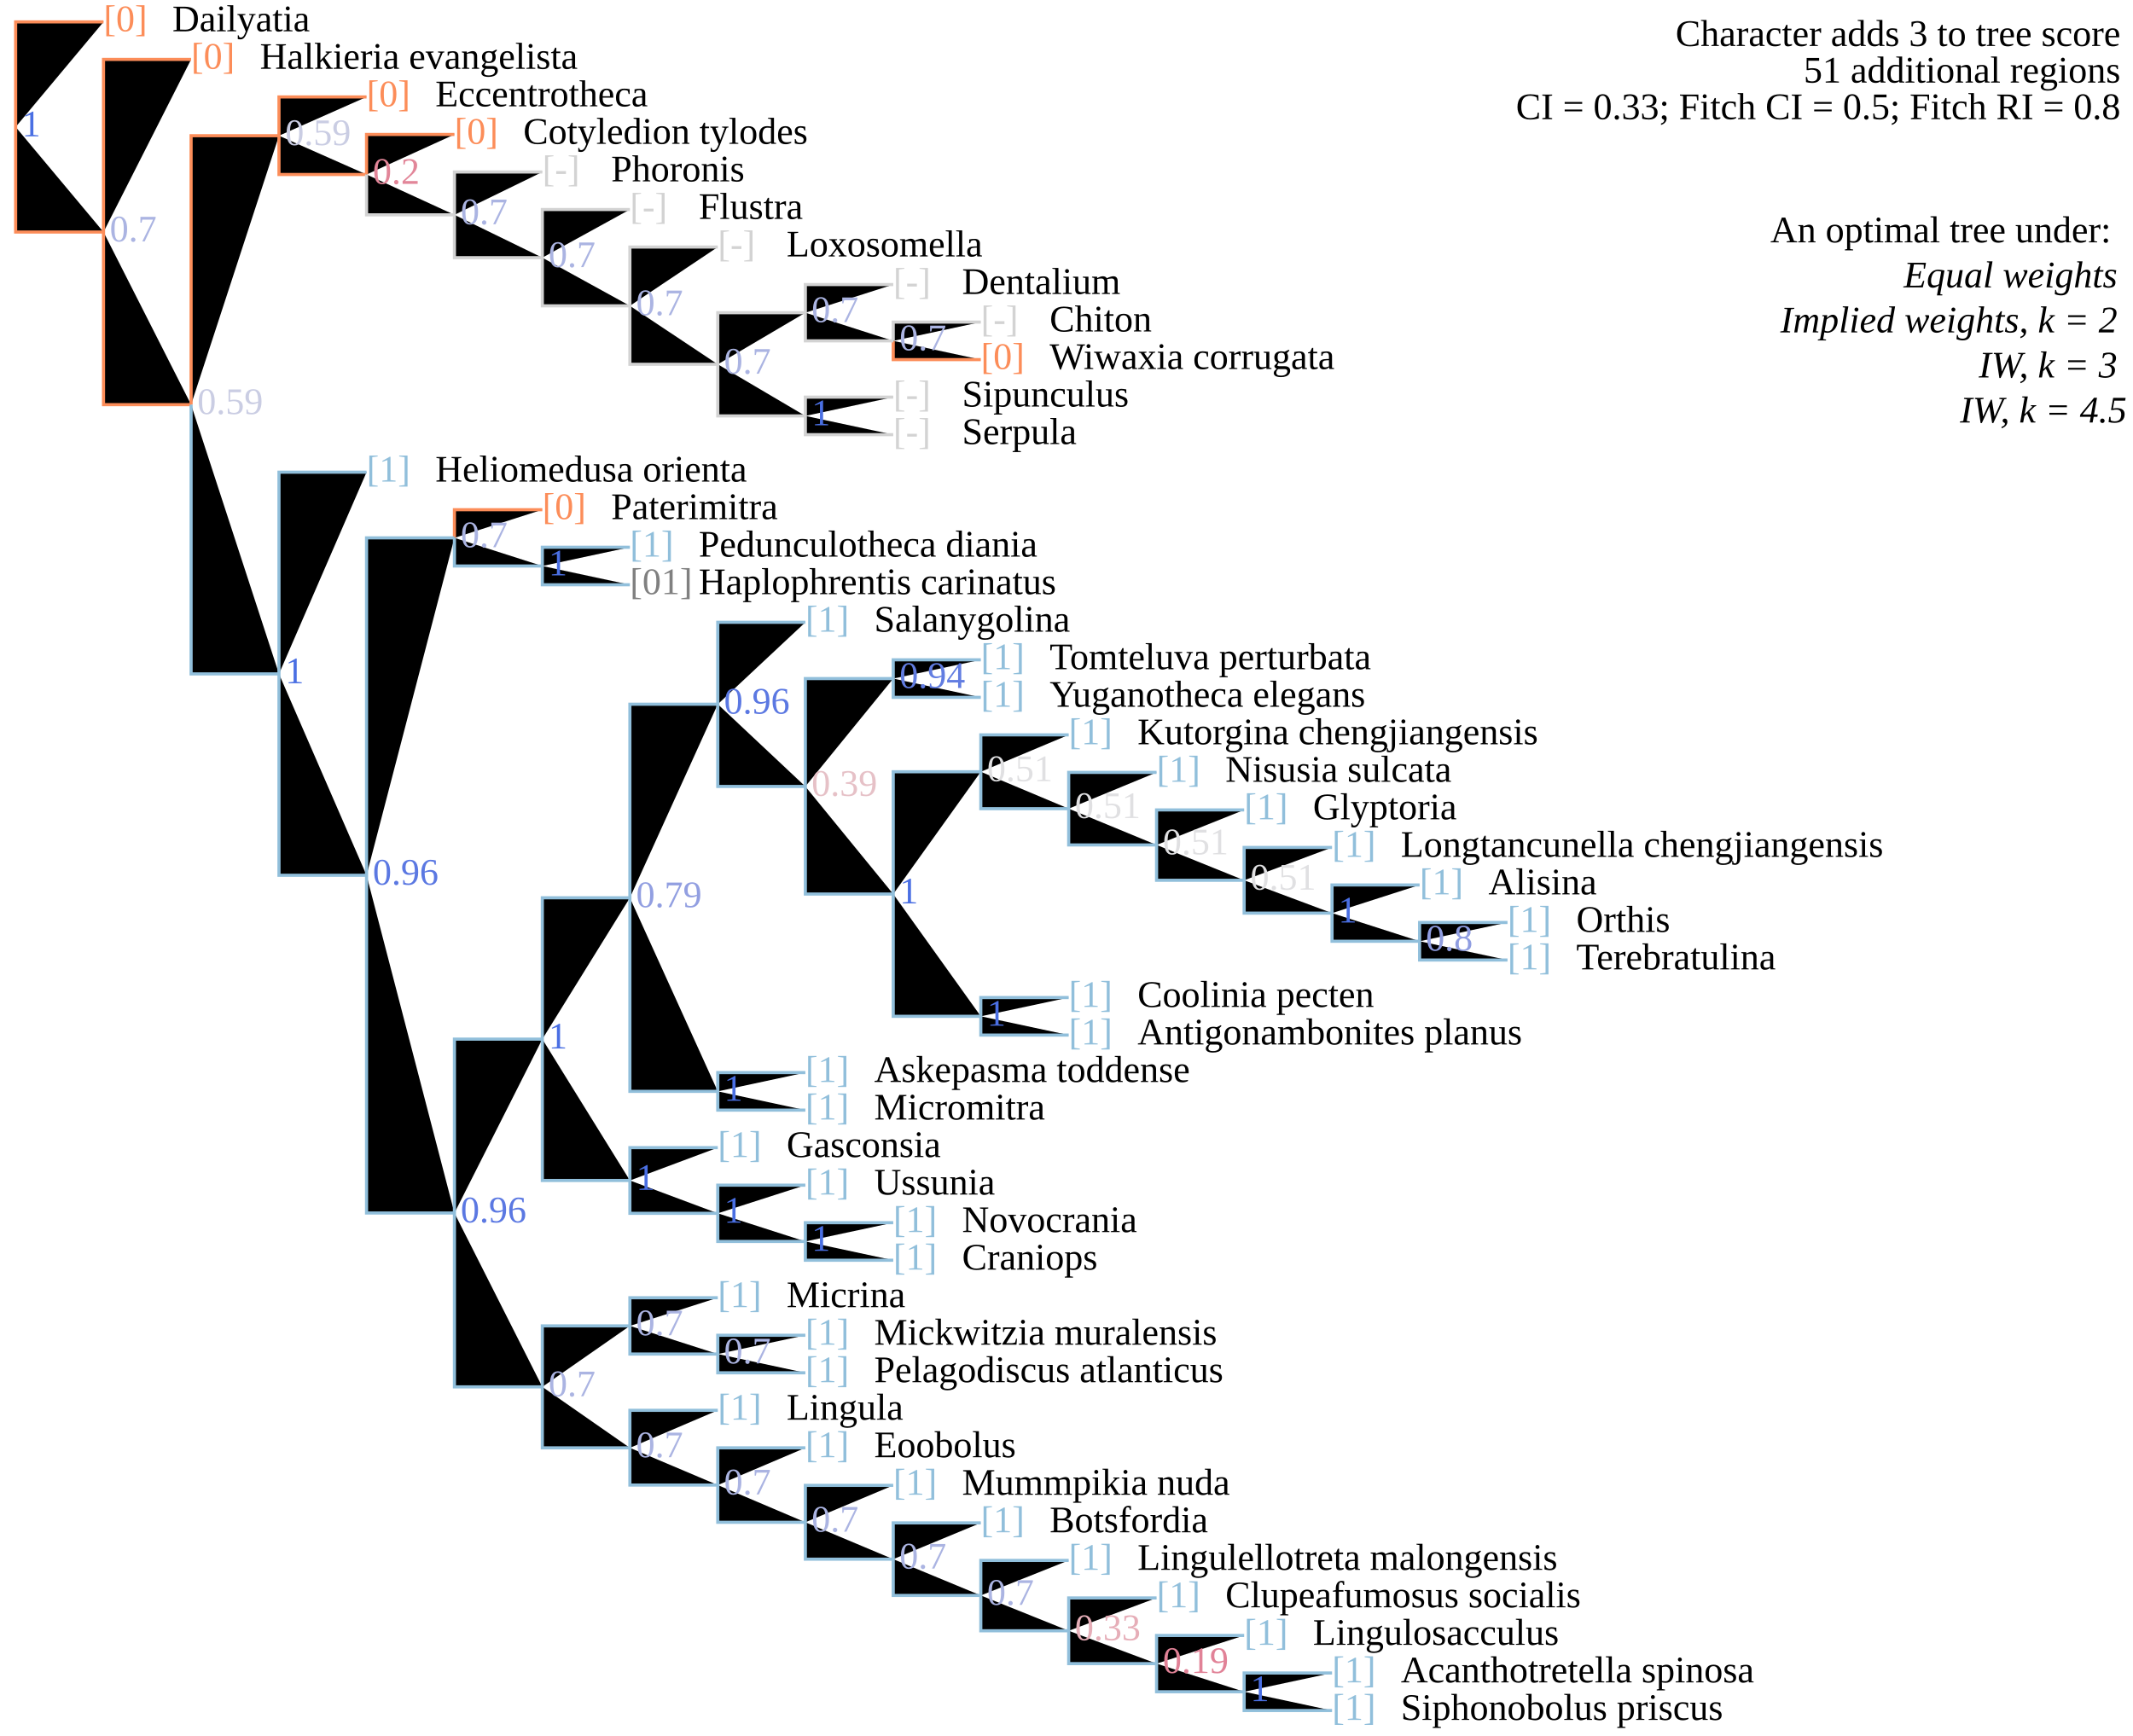
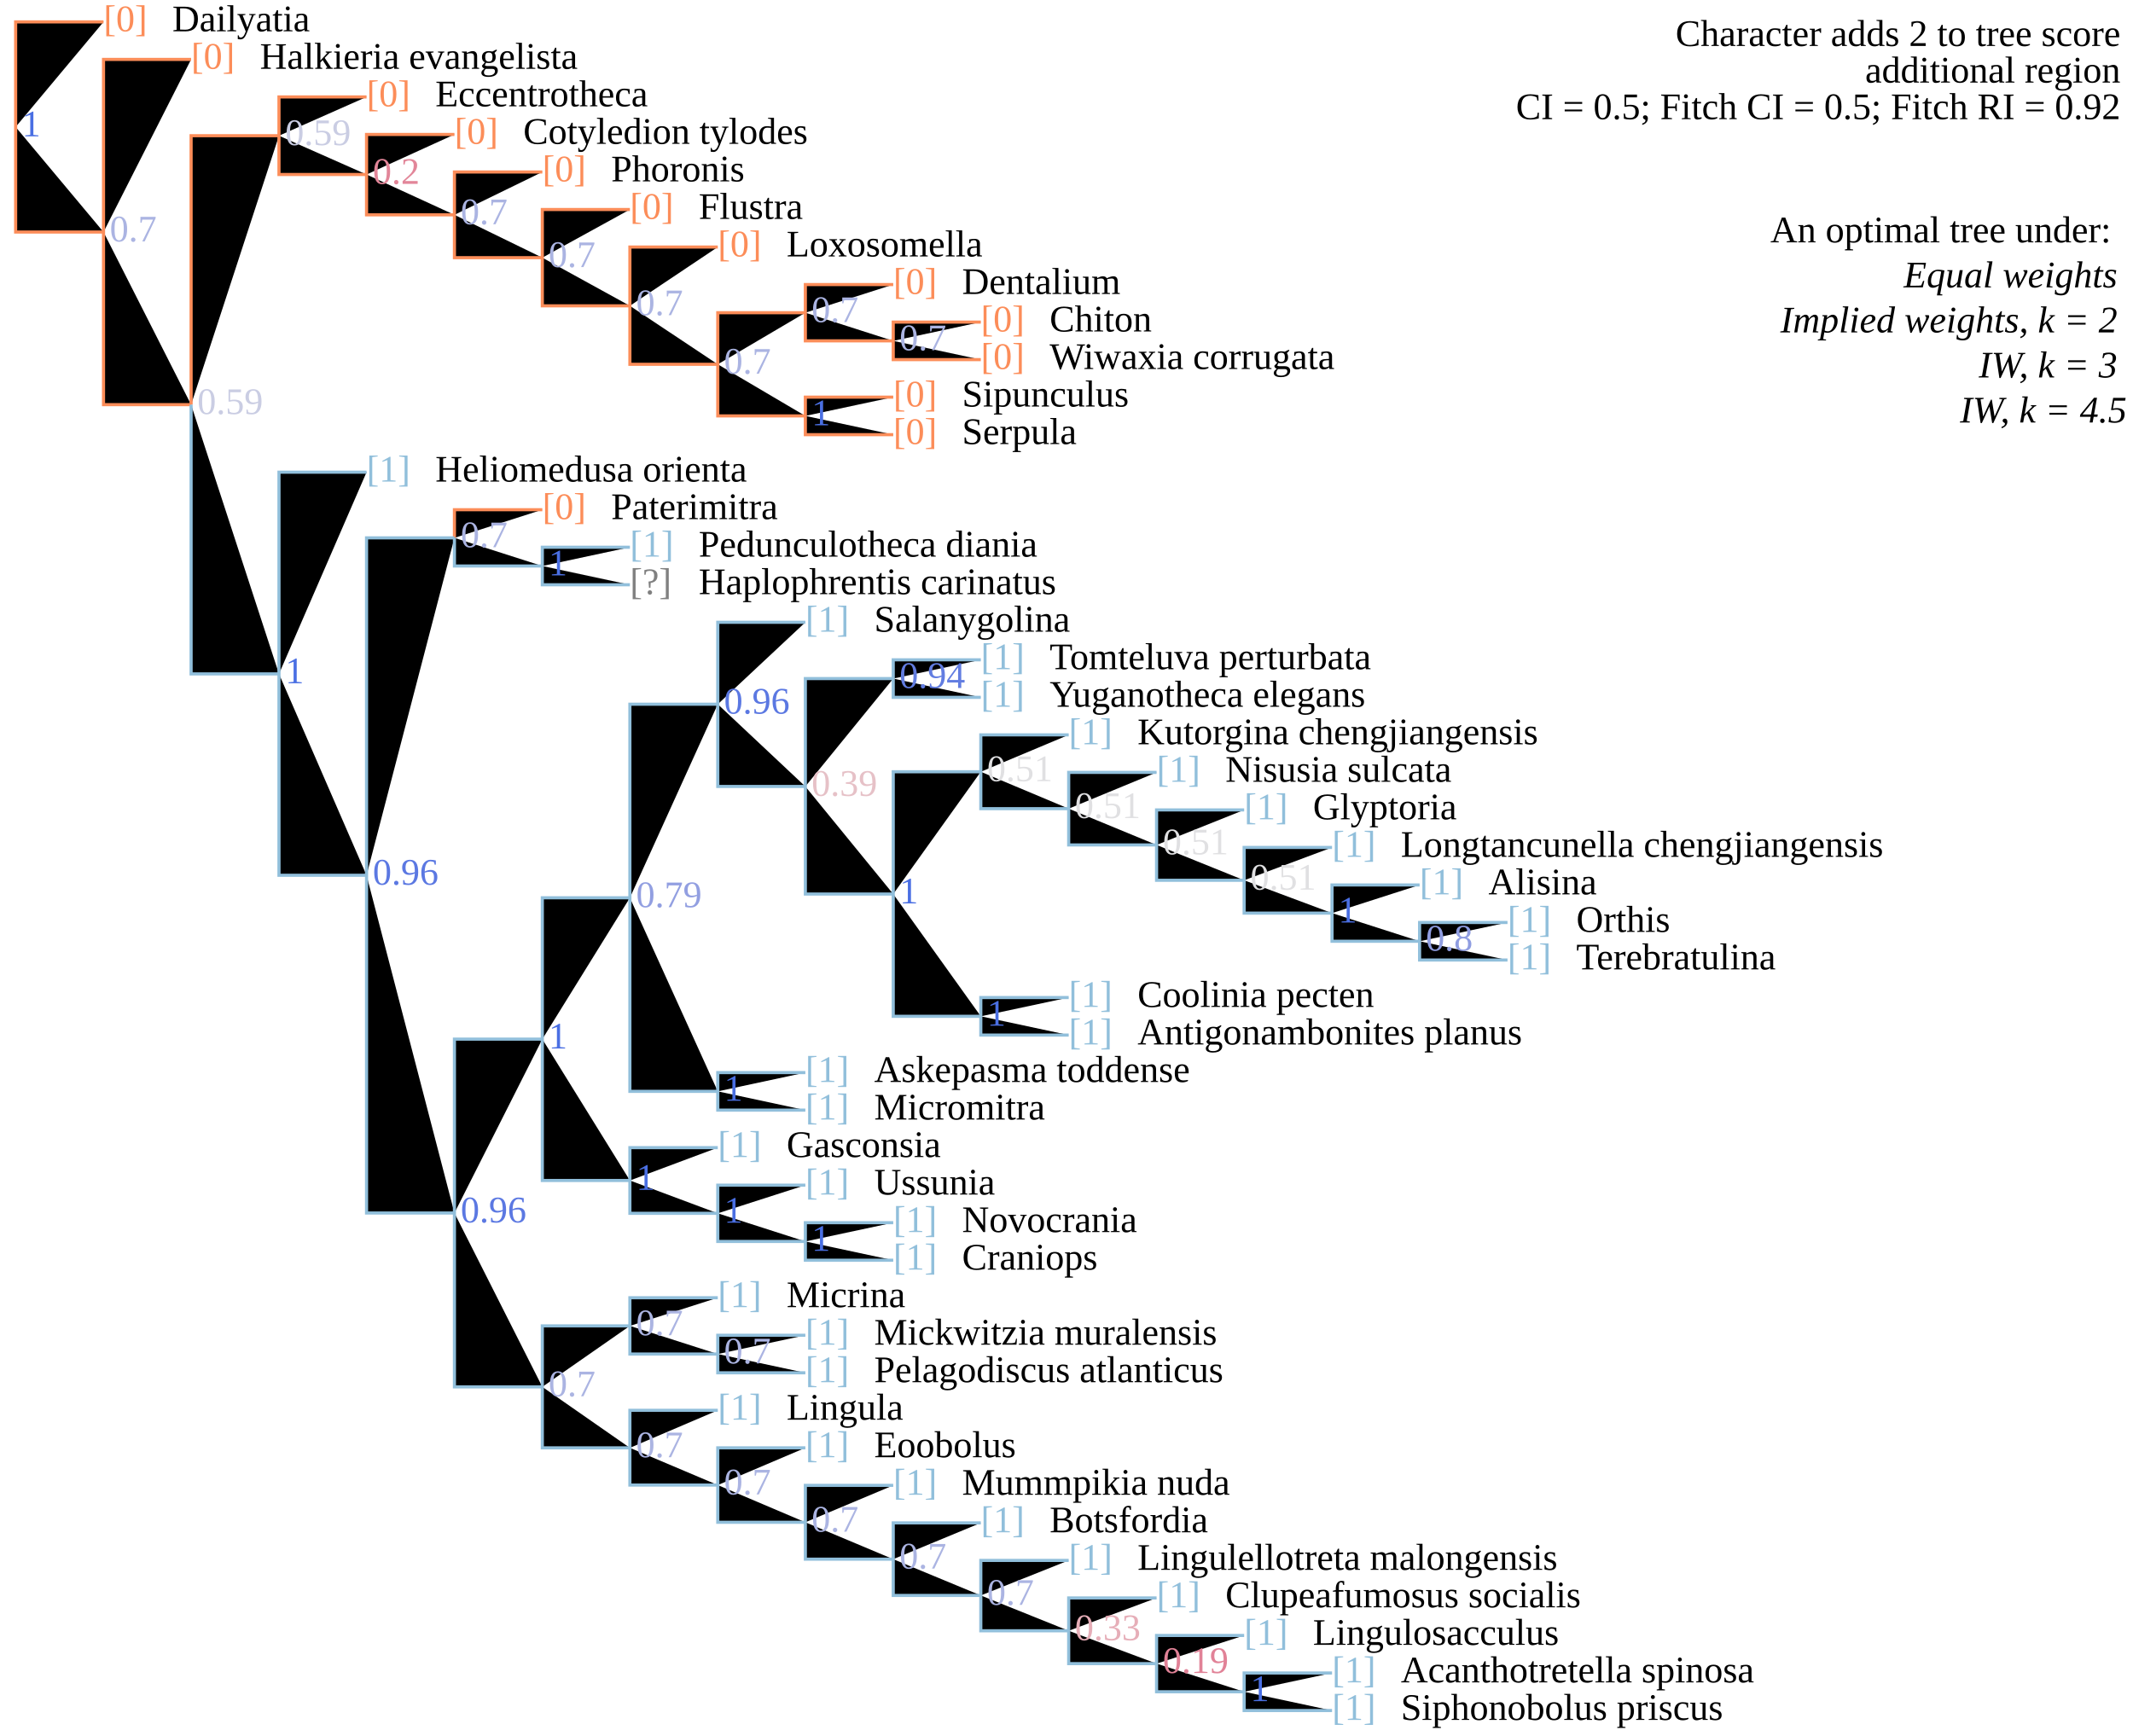
<svg xmlns="http://www.w3.org/2000/svg" version="1.1" width="682" height="555" class="tree" char="3">
-   <text x="678" y="14.7" text-anchor="end" class="stepsLabel">Character adds <tspan class="score">3</tspan> to tree score</text>
+   <text x="678" y="14.7" text-anchor="end" class="stepsLabel">Character adds <tspan class="score">2</tspan> to tree score</text>
  <text x="678" y="26.4" text-anchor="end" class="stepsLabel">
-     <tspan class="score">51</tspan> additional regions</text>
-   <text x="678" y="38.1" text-anchor="end" class="stepsLabel">CI = 0.33; Fitch CI = 0.5; Fitch RI = 0.8</text>
+     <tspan class="score" /> additional region</text>
+   <text x="678" y="38.1" text-anchor="end" class="stepsLabel">CI = 0.5; Fitch CI = 0.5; Fitch RI = 0.92</text>
  <text x="678" y="61.5" text-anchor="end" class="stepsLabel">
    <tspan dy="16">An optimal tree under:</tspan>
    <tspan x="680" style="font-style:italic" class="thisAn" dy="1.2em">Equal weights</tspan>
    <tspan x="680" style="font-style:italic" class="notThisAn" dy="1.2em">Implied weights, k = 2</tspan>
    <tspan x="680" style="font-style:italic" class="notThisAn" dy="1.2em">IW, k = 3</tspan>
    <tspan x="680" style="font-style:italic" class="notThisAn" dy="1.2em">IW, k = 4.5</tspan>
  </text>
  <text x="33.1" y="10" fill="#fc8d59" class="flag">[0]</text>
  <text x="55.1" y="10" class="taxonLabel">Dailyatia</text>
  <text x="61.1" y="22" fill="#fc8d59" class="flag">[0]</text>
  <text x="83.1" y="22" class="taxonLabel">Halkieria evangelista</text>
  <text x="117.2" y="34" fill="#fc8d59" class="flag">[0]</text>
  <text x="139.2" y="34" class="taxonLabel">Eccentrotheca</text>
  <text x="145.3" y="46" fill="#fc8d59" class="flag">[0]</text>
  <text x="167.3" y="46" class="taxonLabel">Cotyledion tylodes</text>
-   <text x="173.4" y="58" fill="lightgrey" class="flag">[-]</text>
+   <text x="173.4" y="58" fill="#fc8d59" class="flag">[0]</text>
  <text x="195.4" y="58" class="taxonLabel">Phoronis</text>
-   <text x="201.4" y="70" fill="lightgrey" class="flag">[-]</text>
+   <text x="201.4" y="70" fill="#fc8d59" class="flag">[0]</text>
  <text x="223.4" y="70" class="taxonLabel">Flustra</text>
-   <text x="229.5" y="82" fill="lightgrey" class="flag">[-]</text>
+   <text x="229.5" y="82" fill="#fc8d59" class="flag">[0]</text>
  <text x="251.5" y="82" class="taxonLabel">Loxosomella</text>
-   <text x="285.6" y="94" fill="lightgrey" class="flag">[-]</text>
+   <text x="285.6" y="94" fill="#fc8d59" class="flag">[0]</text>
  <text x="307.6" y="94" class="taxonLabel">Dentalium</text>
  <text x="313.6" y="118" fill="#fc8d59" class="flag">[0]</text>
  <text x="335.6" y="118" class="taxonLabel">Wiwaxia corrugata</text>
-   <text x="313.6" y="106" fill="lightgrey" class="flag">[-]</text>
+   <text x="313.6" y="106" fill="#fc8d59" class="flag">[0]</text>
  <text x="335.6" y="106" class="taxonLabel">Chiton</text>
-   <text x="285.6" y="142" fill="lightgrey" class="flag">[-]</text>
+   <text x="285.6" y="142" fill="#fc8d59" class="flag">[0]</text>
  <text x="307.6" y="142" class="taxonLabel">Serpula</text>
-   <text x="285.6" y="130" fill="lightgrey" class="flag">[-]</text>
+   <text x="285.6" y="130" fill="#fc8d59" class="flag">[0]</text>
  <text x="307.6" y="130" class="taxonLabel">Sipunculus</text>
  <text x="117.2" y="154" fill="#91bfdb" class="flag">[1]</text>
  <text x="139.2" y="154" class="taxonLabel">Heliomedusa orienta</text>
  <text x="173.4" y="166" fill="#fc8d59" class="flag">[0]</text>
  <text x="195.4" y="166" class="taxonLabel">Paterimitra</text>
-   <text x="201.4" y="190" fill="grey" class="flag">[01]</text>
+   <text x="201.4" y="190" fill="grey" class="flag">[?]</text>
  <text x="223.4" y="190" class="taxonLabel">Haplophrentis carinatus</text>
  <text x="201.4" y="178" fill="#91bfdb" class="flag">[1]</text>
  <text x="223.4" y="178" class="taxonLabel">Pedunculotheca diania</text>
  <text x="257.5" y="346" fill="#91bfdb" class="flag">[1]</text>
  <text x="279.5" y="346" class="taxonLabel">Askepasma toddense</text>
  <text x="257.5" y="358" fill="#91bfdb" class="flag">[1]</text>
  <text x="279.5" y="358" class="taxonLabel">Micromitra</text>
  <text x="257.5" y="202" fill="#91bfdb" class="flag">[1]</text>
  <text x="279.5" y="202" class="taxonLabel">Salanygolina</text>
  <text x="313.6" y="214" fill="#91bfdb" class="flag">[1]</text>
  <text x="335.6" y="214" class="taxonLabel">Tomteluva perturbata</text>
  <text x="313.6" y="226" fill="#91bfdb" class="flag">[1]</text>
  <text x="335.6" y="226" class="taxonLabel">Yuganotheca elegans</text>
  <text x="425.9" y="274" fill="#91bfdb" class="flag">[1]</text>
  <text x="447.9" y="274" class="taxonLabel">Longtancunella chengjiangensis</text>
  <text x="341.7" y="238" fill="#91bfdb" class="flag">[1]</text>
  <text x="363.7" y="238" class="taxonLabel">Kutorgina chengjiangensis</text>
  <text x="369.8" y="250" fill="#91bfdb" class="flag">[1]</text>
  <text x="391.8" y="250" class="taxonLabel">Nisusia sulcata</text>
  <text x="397.8" y="262" fill="#91bfdb" class="flag">[1]</text>
  <text x="419.8" y="262" class="taxonLabel">Glyptoria</text>
  <text x="482" y="298" fill="#91bfdb" class="flag">[1]</text>
  <text x="504" y="298" class="taxonLabel">Orthis</text>
  <text x="482" y="310" fill="#91bfdb" class="flag">[1]</text>
  <text x="504" y="310" class="taxonLabel">Terebratulina</text>
  <text x="453.9" y="286" fill="#91bfdb" class="flag">[1]</text>
  <text x="475.9" y="286" class="taxonLabel">Alisina</text>
  <text x="341.7" y="334" fill="#91bfdb" class="flag">[1]</text>
  <text x="363.7" y="334" class="taxonLabel">Antigonambonites planus</text>
  <text x="341.7" y="322" fill="#91bfdb" class="flag">[1]</text>
  <text x="363.7" y="322" class="taxonLabel">Coolinia pecten</text>
  <text x="229.5" y="370" fill="#91bfdb" class="flag">[1]</text>
  <text x="251.5" y="370" class="taxonLabel">Gasconsia</text>
  <text x="257.5" y="382" fill="#91bfdb" class="flag">[1]</text>
  <text x="279.5" y="382" class="taxonLabel">Ussunia</text>
  <text x="285.6" y="406" fill="#91bfdb" class="flag">[1]</text>
  <text x="307.6" y="406" class="taxonLabel">Craniops</text>
  <text x="285.6" y="394" fill="#91bfdb" class="flag">[1]</text>
  <text x="307.6" y="394" class="taxonLabel">Novocrania</text>
  <text x="229.5" y="418" fill="#91bfdb" class="flag">[1]</text>
  <text x="251.5" y="418" class="taxonLabel">Micrina</text>
  <text x="257.5" y="442" fill="#91bfdb" class="flag">[1]</text>
  <text x="279.5" y="442" class="taxonLabel">Pelagodiscus atlanticus</text>
  <text x="257.5" y="430" fill="#91bfdb" class="flag">[1]</text>
  <text x="279.5" y="430" class="taxonLabel">Mickwitzia muralensis</text>
  <text x="229.5" y="454" fill="#91bfdb" class="flag">[1]</text>
  <text x="251.5" y="454" class="taxonLabel">Lingula</text>
  <text x="257.5" y="466" fill="#91bfdb" class="flag">[1]</text>
  <text x="279.5" y="466" class="taxonLabel">Eoobolus</text>
  <text x="285.6" y="478" fill="#91bfdb" class="flag">[1]</text>
  <text x="307.6" y="478" class="taxonLabel">Mummpikia nuda</text>
  <text x="313.6" y="490" fill="#91bfdb" class="flag">[1]</text>
  <text x="335.6" y="490" class="taxonLabel">Botsfordia</text>
  <text x="397.8" y="526" fill="#91bfdb" class="flag">[1]</text>
  <text x="419.8" y="526" class="taxonLabel">Lingulosacculus</text>
  <text x="341.7" y="502" fill="#91bfdb" class="flag">[1]</text>
  <text x="363.7" y="502" class="taxonLabel">Lingulellotreta malongensis</text>
  <text x="369.8" y="514" fill="#91bfdb" class="flag">[1]</text>
  <text x="391.8" y="514" class="taxonLabel">Clupeafumosus socialis</text>
  <text x="425.9" y="550" fill="#91bfdb" class="flag">[1]</text>
  <text x="447.9" y="550" class="taxonLabel">Siphonobolus priscus</text>
  <text x="425.9" y="538" fill="#91bfdb" class="flag">[1]</text>
  <text x="447.9" y="538" class="taxonLabel">Acanthotretella spinosa</text>
-   <path d="M5,40.6V7H33.1M5,40.6V74.2H33.1M33.1,74.2V19H61.1M33.1,74.2V129.4H61.1M61.1,129.4V43.4H89.2M89.2,43.4V31H117.2M89.2,43.4V55.8H117.2M117.2,55.8V43H145.3M285.6,109V115H313.6M145.3,172V163H173.4" stroke="#fc8d59" />
-   <path d="M117.2,55.8V68.7H145.3M145.3,68.7V55H173.4M145.3,68.7V82.4H173.4M173.4,82.4V67H201.4M173.4,82.4V97.8H201.4M201.4,97.8V79H229.5M201.4,97.8V116.5H229.5M229.5,116.5V100H257.5M257.5,100V91H285.6M257.5,100V109H285.6M285.6,109V103H313.6M229.5,116.5V133H257.5M257.5,133V127H285.6M257.5,133V139H285.6" stroke="lightgrey" class="inapplicable" />
+   <path d="M5,40.6V7H33.1M5,40.6V74.2H33.1M33.1,74.2V19H61.1M33.1,74.2V129.4H61.1M61.1,129.4V43.4H89.2M89.2,43.4V31H117.2M89.2,43.4V55.8H117.2M117.2,55.8V43H145.3M117.2,55.8V68.7H145.3M145.3,68.7V55H173.4M145.3,68.7V82.4H173.4M173.4,82.4V67H201.4M173.4,82.4V97.8H201.4M201.4,97.8V79H229.5M201.4,97.8V116.5H229.5M229.5,116.5V100H257.5M257.5,100V91H285.6M257.5,100V109H285.6M285.6,109V103H313.6M285.6,109V115H313.6M229.5,116.5V133H257.5M257.5,133V127H285.6M257.5,133V139H285.6M145.3,172V163H173.4" stroke="#fc8d59" />
  <path d="M61.1,129.4V215.5H89.2M89.2,215.5V151H117.2M89.2,215.5V279.9H117.2M117.2,279.9V172H145.3M145.3,172V181H173.4M173.4,181V175H201.4M173.4,181V187H201.4M117.2,279.9V387.9H145.3M145.3,387.9V332.3H173.4M173.4,332.3V287.1H201.4M201.4,287.1V225.2H229.5M229.5,225.2V199H257.5M229.5,225.2V251.5H257.5M257.5,251.5V217H285.6M285.6,217V211H313.6M285.6,217V223H313.6M257.5,251.5V285.9H285.6M285.6,285.9V246.8H313.6M313.6,246.8V235H341.7M313.6,246.8V258.6H341.7M341.7,258.6V247H369.8M341.7,258.6V270.2H369.8M369.8,270.2V259H397.8M369.8,270.2V281.5H397.8M397.8,281.5V271H425.9M397.8,281.5V292H425.9M425.9,292V283H453.9M425.9,292V301H453.9M453.9,301V295H482M453.9,301V307H482M285.6,285.9V325H313.6M313.6,325V319H341.7M313.6,325V331H341.7M201.4,287.1V349H229.5M229.5,349V343H257.5M229.5,349V355H257.5M173.4,332.3V377.5H201.4M201.4,377.5V367H229.5M201.4,377.5V388H229.5M229.5,388V379H257.5M229.5,388V397H257.5M257.5,397V391H285.6M257.5,397V403H285.6M145.3,387.9V443.5H173.4M173.4,443.5V424H201.4M201.4,424V415H229.5M201.4,424V433H229.5M229.5,433V427H257.5M229.5,433V439H257.5M173.4,443.5V463H201.4M201.4,463V451H229.5M201.4,463V474.9H229.5M229.5,474.9V463H257.5M229.5,474.9V486.8H257.5M257.5,486.8V475H285.6M257.5,486.8V498.6H285.6M285.6,498.6V487H313.6M285.6,498.6V510.2H313.6M313.6,510.2V499H341.7M313.6,510.2V521.5H341.7M341.7,521.5V511H369.8M341.7,521.5V532H369.8M369.8,532V523H397.8M369.8,532V541H397.8M397.8,541V535H425.9M397.8,541V547H425.9" stroke="#91bfdb" />
  <text x="7" y="43.6" class="node" fill="#4A6FE3">1</text>
  <text x="35.1" y="77.2" class="node" fill="#ABB4E2">0.7</text>
  <text x="63.1" y="132.4" class="node" fill="#CACDE3">0.59</text>
  <text x="91.2" y="46.4" class="node" fill="#CACDE3">0.59</text>
  <text x="119.2" y="58.8" class="node" fill="#E28699">0.2</text>
  <text x="147.3" y="71.7" class="node" fill="#ABB4E2">0.7</text>
  <text x="175.4" y="85.4" class="node" fill="#ABB4E2">0.7</text>
  <text x="203.4" y="100.8" class="node" fill="#ABB4E2">0.7</text>
  <text x="231.5" y="119.5" class="node" fill="#ABB4E2">0.7</text>
  <text x="259.5" y="103" class="node" fill="#ABB4E2">0.7</text>
  <text x="287.6" y="112" class="node" fill="#ABB4E2">0.7</text>
  <text x="259.5" y="136" class="node" fill="#4A6FE3">1</text>
  <text x="91.2" y="218.5" class="node" fill="#4A6FE3">1</text>
  <text x="119.2" y="282.9" class="node" fill="#5B78E2">0.96</text>
  <text x="147.3" y="175" class="node" fill="#ABB4E2">0.7</text>
  <text x="175.4" y="184" class="node" fill="#4A6FE3">1</text>
  <text x="147.3" y="390.9" class="node" fill="#5B78E2">0.96</text>
  <text x="175.4" y="335.3" class="node" fill="#4A6FE3">1</text>
  <text x="203.4" y="290.1" class="node" fill="#929FE1">0.79</text>
  <text x="231.5" y="228.2" class="node" fill="#5B78E2">0.96</text>
  <text x="259.5" y="254.5" class="node" fill="#E6C1C7">0.39</text>
  <text x="287.6" y="220" class="node" fill="#627DE1">0.94</text>
  <text x="287.6" y="288.9" class="node" fill="#4A6FE3">1</text>
  <text x="315.6" y="249.8" class="node" fill="#E0E0E2">0.51</text>
  <text x="343.7" y="261.6" class="node" fill="#E0E0E2">0.51</text>
  <text x="371.8" y="273.2" class="node" fill="#E0E0E2">0.51</text>
  <text x="399.8" y="284.5" class="node" fill="#E0E0E2">0.51</text>
  <text x="427.9" y="295" class="node" fill="#4A6FE3">1</text>
  <text x="455.9" y="304" class="node" fill="#8F9DE1">0.8</text>
  <text x="315.6" y="328" class="node" fill="#4A6FE3">1</text>
  <text x="231.5" y="352" class="node" fill="#4A6FE3">1</text>
  <text x="203.4" y="380.5" class="node" fill="#4A6FE3">1</text>
  <text x="231.5" y="391" class="node" fill="#4A6FE3">1</text>
  <text x="259.5" y="400" class="node" fill="#4A6FE3">1</text>
  <text x="175.4" y="446.5" class="node" fill="#ABB4E2">0.7</text>
  <text x="203.4" y="427" class="node" fill="#ABB4E2">0.7</text>
  <text x="231.5" y="436" class="node" fill="#ABB4E2">0.7</text>
  <text x="203.4" y="466" class="node" fill="#ABB4E2">0.7</text>
  <text x="231.5" y="477.9" class="node" fill="#ABB4E2">0.7</text>
  <text x="259.5" y="489.8" class="node" fill="#ABB4E2">0.7</text>
  <text x="287.6" y="501.6" class="node" fill="#ABB4E2">0.7</text>
  <text x="315.6" y="513.2" class="node" fill="#ABB4E2">0.7</text>
  <text x="343.7" y="524.5" class="node" fill="#E6AEB8">0.33</text>
  <text x="371.8" y="535" class="node" fill="#E18297">0.19</text>
  <text x="399.8" y="544" class="node" fill="#4A6FE3">1</text>
</svg>
